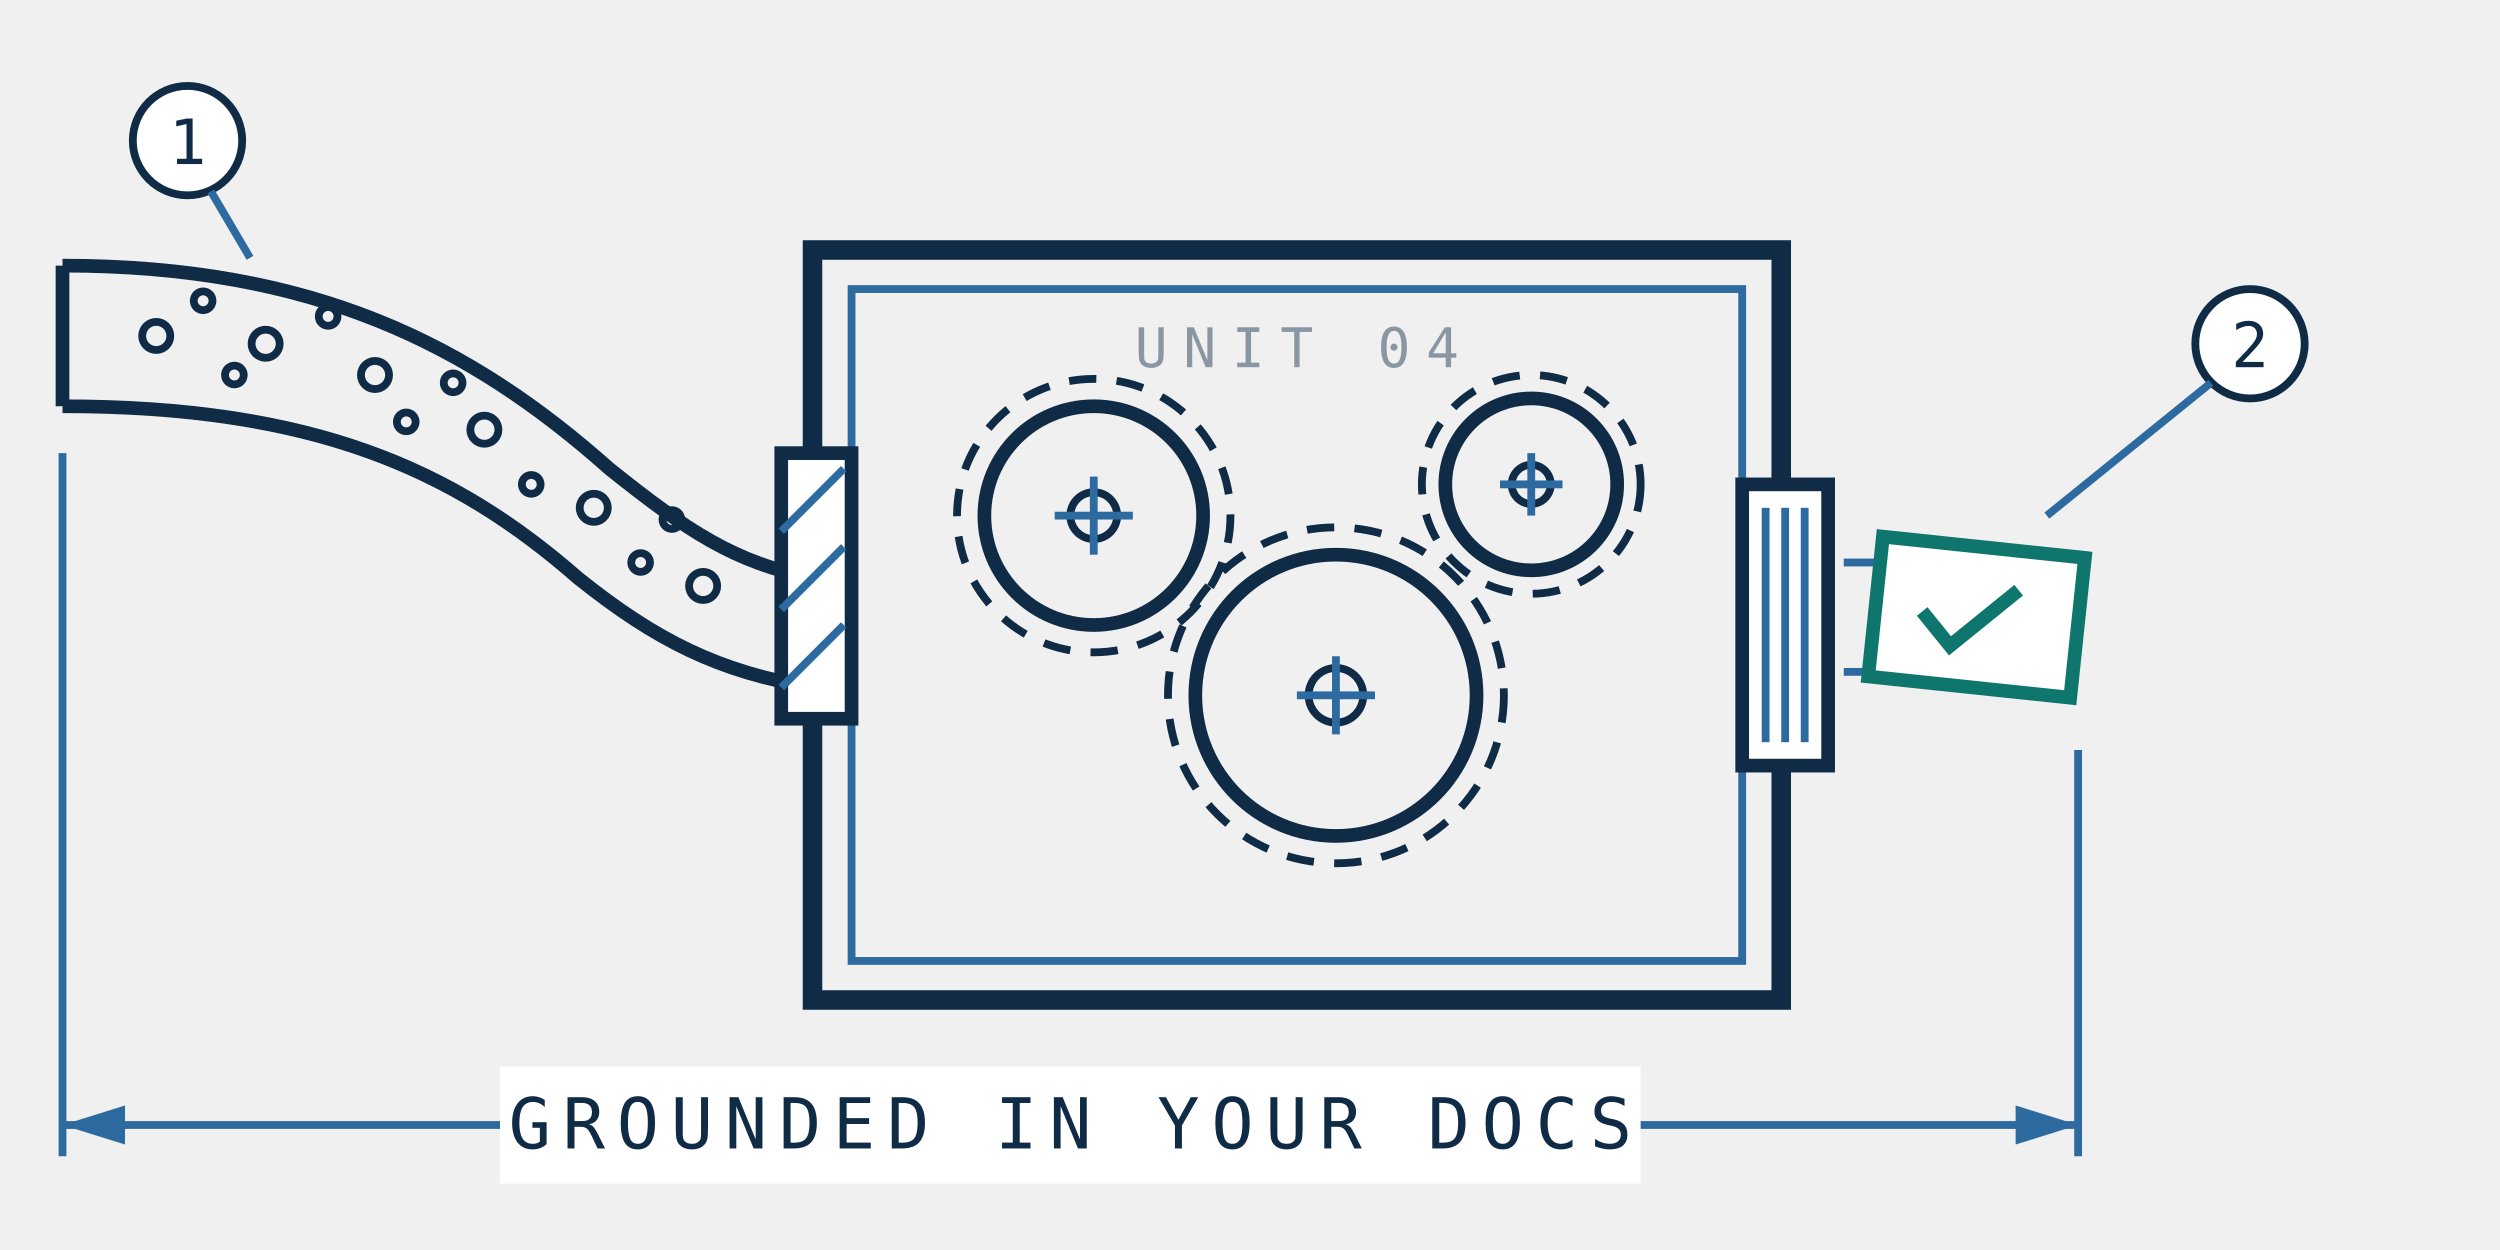
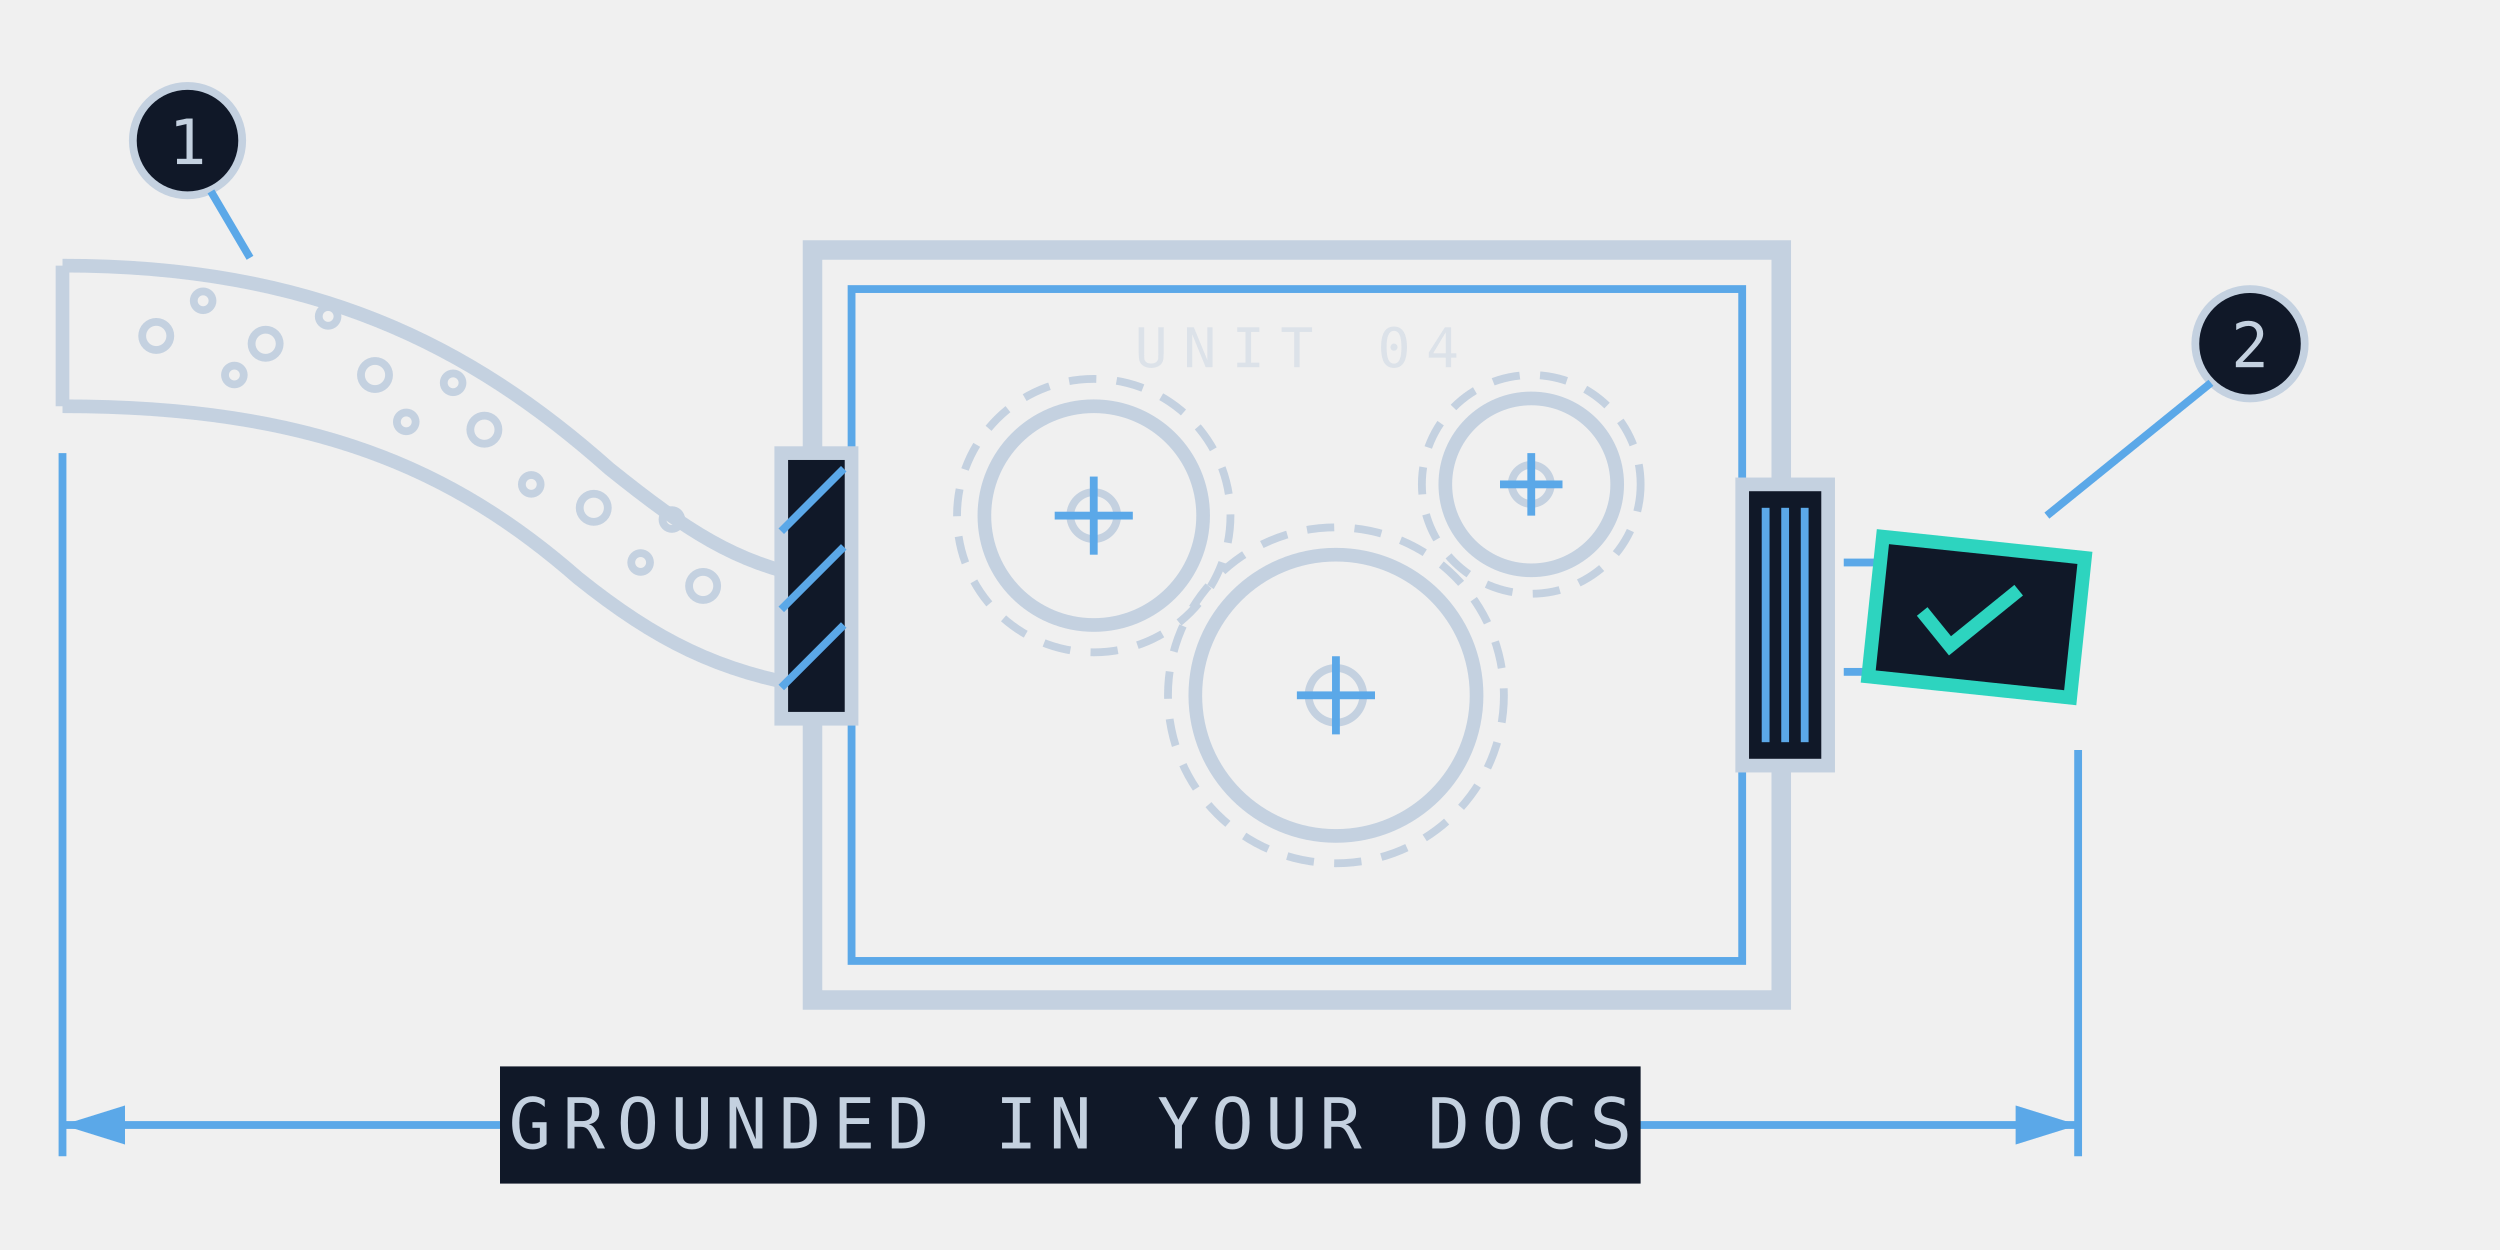
<svg xmlns="http://www.w3.org/2000/svg" viewBox="0 0 320 160" role="img" aria-label="Punched paper tape feeds an analytical gear unit; a verified output chit exits through a guarded slot">
  <style>
.vigai-g1,.vigai-g2,.vigai-g3{transform-box:fill-box;transform-origin:50% 50%}
.vigai-g1{animation:vigai-cw 11s linear infinite}
.vigai-g2{animation:vigai-ccw 14s linear infinite}
.vigai-g3{animation:vigai-cw 10s linear infinite}
@keyframes vigai-cw{to{transform:rotate(360deg)}}
@keyframes vigai-ccw{to{transform:rotate(-360deg)}}
.vigai-chit{animation:vigai-pulse 3s ease-in-out infinite}
@keyframes vigai-pulse{0%,100%{opacity:1}50%{opacity:.75}}
.vigai-tape{animation:vigai-drift 2.8s linear infinite}
@keyframes vigai-drift{0%{transform:translate(-3px,-2px);opacity:0}20%{opacity:1}80%{opacity:1}100%{transform:translate(3px,2px);opacity:0}}
@media (prefers-reduced-motion: reduce){*{animation:none !important}}
</style>
-   <path class="ill-draw" d="M8,34 C40,34 60,44 78,60 C88,68 94,72 104,74" fill="none" stroke="#0F2B46" stroke-width="1.75" />
-   <path class="ill-draw" d="M8,52 C40,52 58,60 74,74 C84,82 92,86 104,88" fill="none" stroke="#0F2B46" stroke-width="1.75" />
-   <line x1="8" y1="34" x2="8" y2="52" stroke="#0F2B46" stroke-width="1.75" />
-   <g class="vigai-tape" fill="none" stroke="#0F2B46" stroke-width="1">
+   <path class="ill-draw" d="M8,34 C40,34 60,44 78,60 C88,68 94,72 104,74" fill="none" stroke="#C4D1E0" stroke-width="1.75" />
+   <path class="ill-draw" d="M8,52 C40,52 58,60 74,74 C84,82 92,86 104,88" fill="none" stroke="#C4D1E0" stroke-width="1.75" />
+   <line x1="8" y1="34" x2="8" y2="52" stroke="#C4D1E0" stroke-width="1.75" />
+   <g class="vigai-tape" fill="none" stroke="#C4D1E0" stroke-width="1">
    <circle cx="20" cy="43" r="1.8" />
    <circle cx="34" cy="44" r="1.8" />
    <circle cx="48" cy="48" r="1.8" />
    <circle cx="62" cy="55" r="1.8" />
    <circle cx="76" cy="65" r="1.8" />
    <circle cx="90" cy="75" r="1.8" />
    <circle cx="26" cy="38.5" r="1.2" />
    <circle cx="42" cy="40.5" r="1.2" />
    <circle cx="30" cy="48" r="1.2" />
    <circle cx="52" cy="54" r="1.2" />
    <circle cx="58" cy="49" r="1.2" />
    <circle cx="68" cy="62" r="1.2" />
    <circle cx="82" cy="72" r="1.2" />
    <circle cx="86" cy="66.5" r="1.2" />
  </g>
-   <rect class="ill-draw" x="104" y="32" width="124" height="96" fill="none" stroke="#0F2B46" stroke-width="2.5" />
-   <rect x="109" y="37" width="114" height="86" fill="none" stroke="#2D6A9F" stroke-width="1" />
-   <text x="166" y="47" text-anchor="middle" font-family="IBM Plex Mono, monospace" font-size="7" letter-spacing="2" fill="rgba(15,43,70,.45)">UNIT 04</text>
-   <rect x="100" y="58" width="9" height="34" fill="#FFFFFF" stroke="#0F2B46" stroke-width="1.75" />
-   <path d="M100,68 l8,-8 M100,78 l8,-8 M100,88 l8,-8" stroke="#2D6A9F" stroke-width="1" fill="none" />
-   <g fill="none" stroke="#0F2B46">
+   <rect class="ill-draw" x="104" y="32" width="124" height="96" fill="none" stroke="#C4D1E0" stroke-width="2.5" />
+   <rect x="109" y="37" width="114" height="86" fill="none" stroke="#5BA8E8" stroke-width="1" />
+   <text x="166" y="47" text-anchor="middle" font-family="IBM Plex Mono, monospace" font-size="7" letter-spacing="2" fill="rgba(196,209,224,.45)">UNIT 04</text>
+   <rect x="100" y="58" width="9" height="34" fill="#101828" stroke="#C4D1E0" stroke-width="1.75" />
+   <path d="M100,68 l8,-8 M100,78 l8,-8 M100,88 l8,-8" stroke="#5BA8E8" stroke-width="1" fill="none" />
+   <g fill="none" stroke="#C4D1E0">
    <circle class="ill-draw" cx="140" cy="66" r="14" stroke-width="1.75" />
    <circle class="vigai-g1" cx="140" cy="66" r="17.5" stroke-width="1" stroke-dasharray="3.5 2.6" />
    <circle cx="140" cy="66" r="3" stroke-width="1" />
    <circle class="ill-draw" cx="171" cy="89" r="18" stroke-width="1.75" />
    <circle class="vigai-g2" cx="171" cy="89" r="21.5" stroke-width="1" stroke-dasharray="3.5 2.6" />
    <circle cx="171" cy="89" r="3.5" stroke-width="1" />
    <circle class="ill-draw" cx="196" cy="62" r="11" stroke-width="1.75" />
    <circle class="vigai-g3" cx="196" cy="62" r="14" stroke-width="1" stroke-dasharray="3.5 2.6" />
    <circle cx="196" cy="62" r="2.5" stroke-width="1" />
  </g>
-   <path class="vigai-g1" d="M135,66 h10 M140,61 v10" stroke="#2D6A9F" stroke-width="1" fill="none" />
-   <path class="vigai-g2" d="M166,89 h10 M171,84 v10" stroke="#2D6A9F" stroke-width="1" fill="none" />
-   <path class="vigai-g3" d="M192,62 h8 M196,58 v8" stroke="#2D6A9F" stroke-width="1" fill="none" />
-   <rect x="223" y="62" width="11" height="36" fill="#FFFFFF" stroke="#0F2B46" stroke-width="1.75" />
-   <path d="M226,65 v30 M228.5,65 v30 M231,65 v30" stroke="#2D6A9F" stroke-width="1" fill="none" />
-   <path d="M236,72 h5 M236,86 h5" stroke="#2D6A9F" stroke-width="1" fill="none" />
+   <path class="vigai-g1" d="M135,66 h10 M140,61 v10" stroke="#5BA8E8" stroke-width="1" fill="none" />
+   <path class="vigai-g2" d="M166,89 h10 M171,84 v10" stroke="#5BA8E8" stroke-width="1" fill="none" />
+   <path class="vigai-g3" d="M192,62 h8 M196,58 v8" stroke="#5BA8E8" stroke-width="1" fill="none" />
+   <rect x="223" y="62" width="11" height="36" fill="#101828" stroke="#C4D1E0" stroke-width="1.75" />
+   <path d="M226,65 v30 M228.5,65 v30 M231,65 v30" stroke="#5BA8E8" stroke-width="1" fill="none" />
+   <path d="M236,72 h5 M236,86 h5" stroke="#5BA8E8" stroke-width="1" fill="none" />
  <g class="vigai-chit" transform="rotate(6 253 79)">
-     <rect class="ill-draw" x="240" y="70" width="26" height="18" fill="#FFFFFF" stroke="#0F766E" stroke-width="1.75" />
-     <path d="M246,79 l4,4 l8,-8" fill="none" stroke="#0F766E" stroke-width="1.75" />
+     <rect class="ill-draw" x="240" y="70" width="26" height="18" fill="#101828" stroke="#2DD4BF" stroke-width="1.75" />
+     <path d="M246,79 l4,4 l8,-8" fill="none" stroke="#2DD4BF" stroke-width="1.75" />
  </g>
-   <g stroke="#2D6A9F" stroke-width="1" fill="none">
+   <g stroke="#5BA8E8" stroke-width="1" fill="none">
    <line x1="8" y1="58" x2="8" y2="148" />
    <line x1="266" y1="96" x2="266" y2="148" />
    <line x1="8" y1="144" x2="266" y2="144" />
  </g>
-   <path d="M8,144 l8,-2.5 v5 Z M266,144 l-8,-2.5 v5 Z" fill="#2D6A9F" />
-   <rect x="64" y="136.5" width="146" height="15" fill="#FFFFFF" />
-   <text x="137" y="147" text-anchor="middle" font-family="IBM Plex Mono, monospace" font-size="9" letter-spacing="1.5" fill="#0F2B46">GROUNDED IN YOUR DOCS</text>
-   <circle cx="24" cy="18" r="7" fill="#FFFFFF" stroke="#0F2B46" stroke-width="1" />
-   <text x="24" y="21" text-anchor="middle" font-family="IBM Plex Mono, monospace" font-size="8" fill="#0F2B46">1</text>
-   <line x1="27" y1="24.5" x2="32" y2="33" stroke="#2D6A9F" stroke-width="1" />
-   <circle cx="288" cy="44" r="7" fill="#FFFFFF" stroke="#0F2B46" stroke-width="1" />
-   <text x="288" y="47" text-anchor="middle" font-family="IBM Plex Mono, monospace" font-size="8" fill="#0F2B46">2</text>
-   <line x1="283" y1="49" x2="262" y2="66" stroke="#2D6A9F" stroke-width="1" />
+   <path d="M8,144 l8,-2.5 v5 Z M266,144 l-8,-2.5 v5 Z" fill="#5BA8E8" />
+   <rect x="64" y="136.5" width="146" height="15" fill="#101828" />
+   <text x="137" y="147" text-anchor="middle" font-family="IBM Plex Mono, monospace" font-size="9" letter-spacing="1.5" fill="#C4D1E0">GROUNDED IN YOUR DOCS</text>
+   <circle cx="24" cy="18" r="7" fill="#101828" stroke="#C4D1E0" stroke-width="1" />
+   <text x="24" y="21" text-anchor="middle" font-family="IBM Plex Mono, monospace" font-size="8" fill="#C4D1E0">1</text>
+   <line x1="27" y1="24.5" x2="32" y2="33" stroke="#5BA8E8" stroke-width="1" />
+   <circle cx="288" cy="44" r="7" fill="#101828" stroke="#C4D1E0" stroke-width="1" />
+   <text x="288" y="47" text-anchor="middle" font-family="IBM Plex Mono, monospace" font-size="8" fill="#C4D1E0">2</text>
+   <line x1="283" y1="49" x2="262" y2="66" stroke="#5BA8E8" stroke-width="1" />
</svg>
